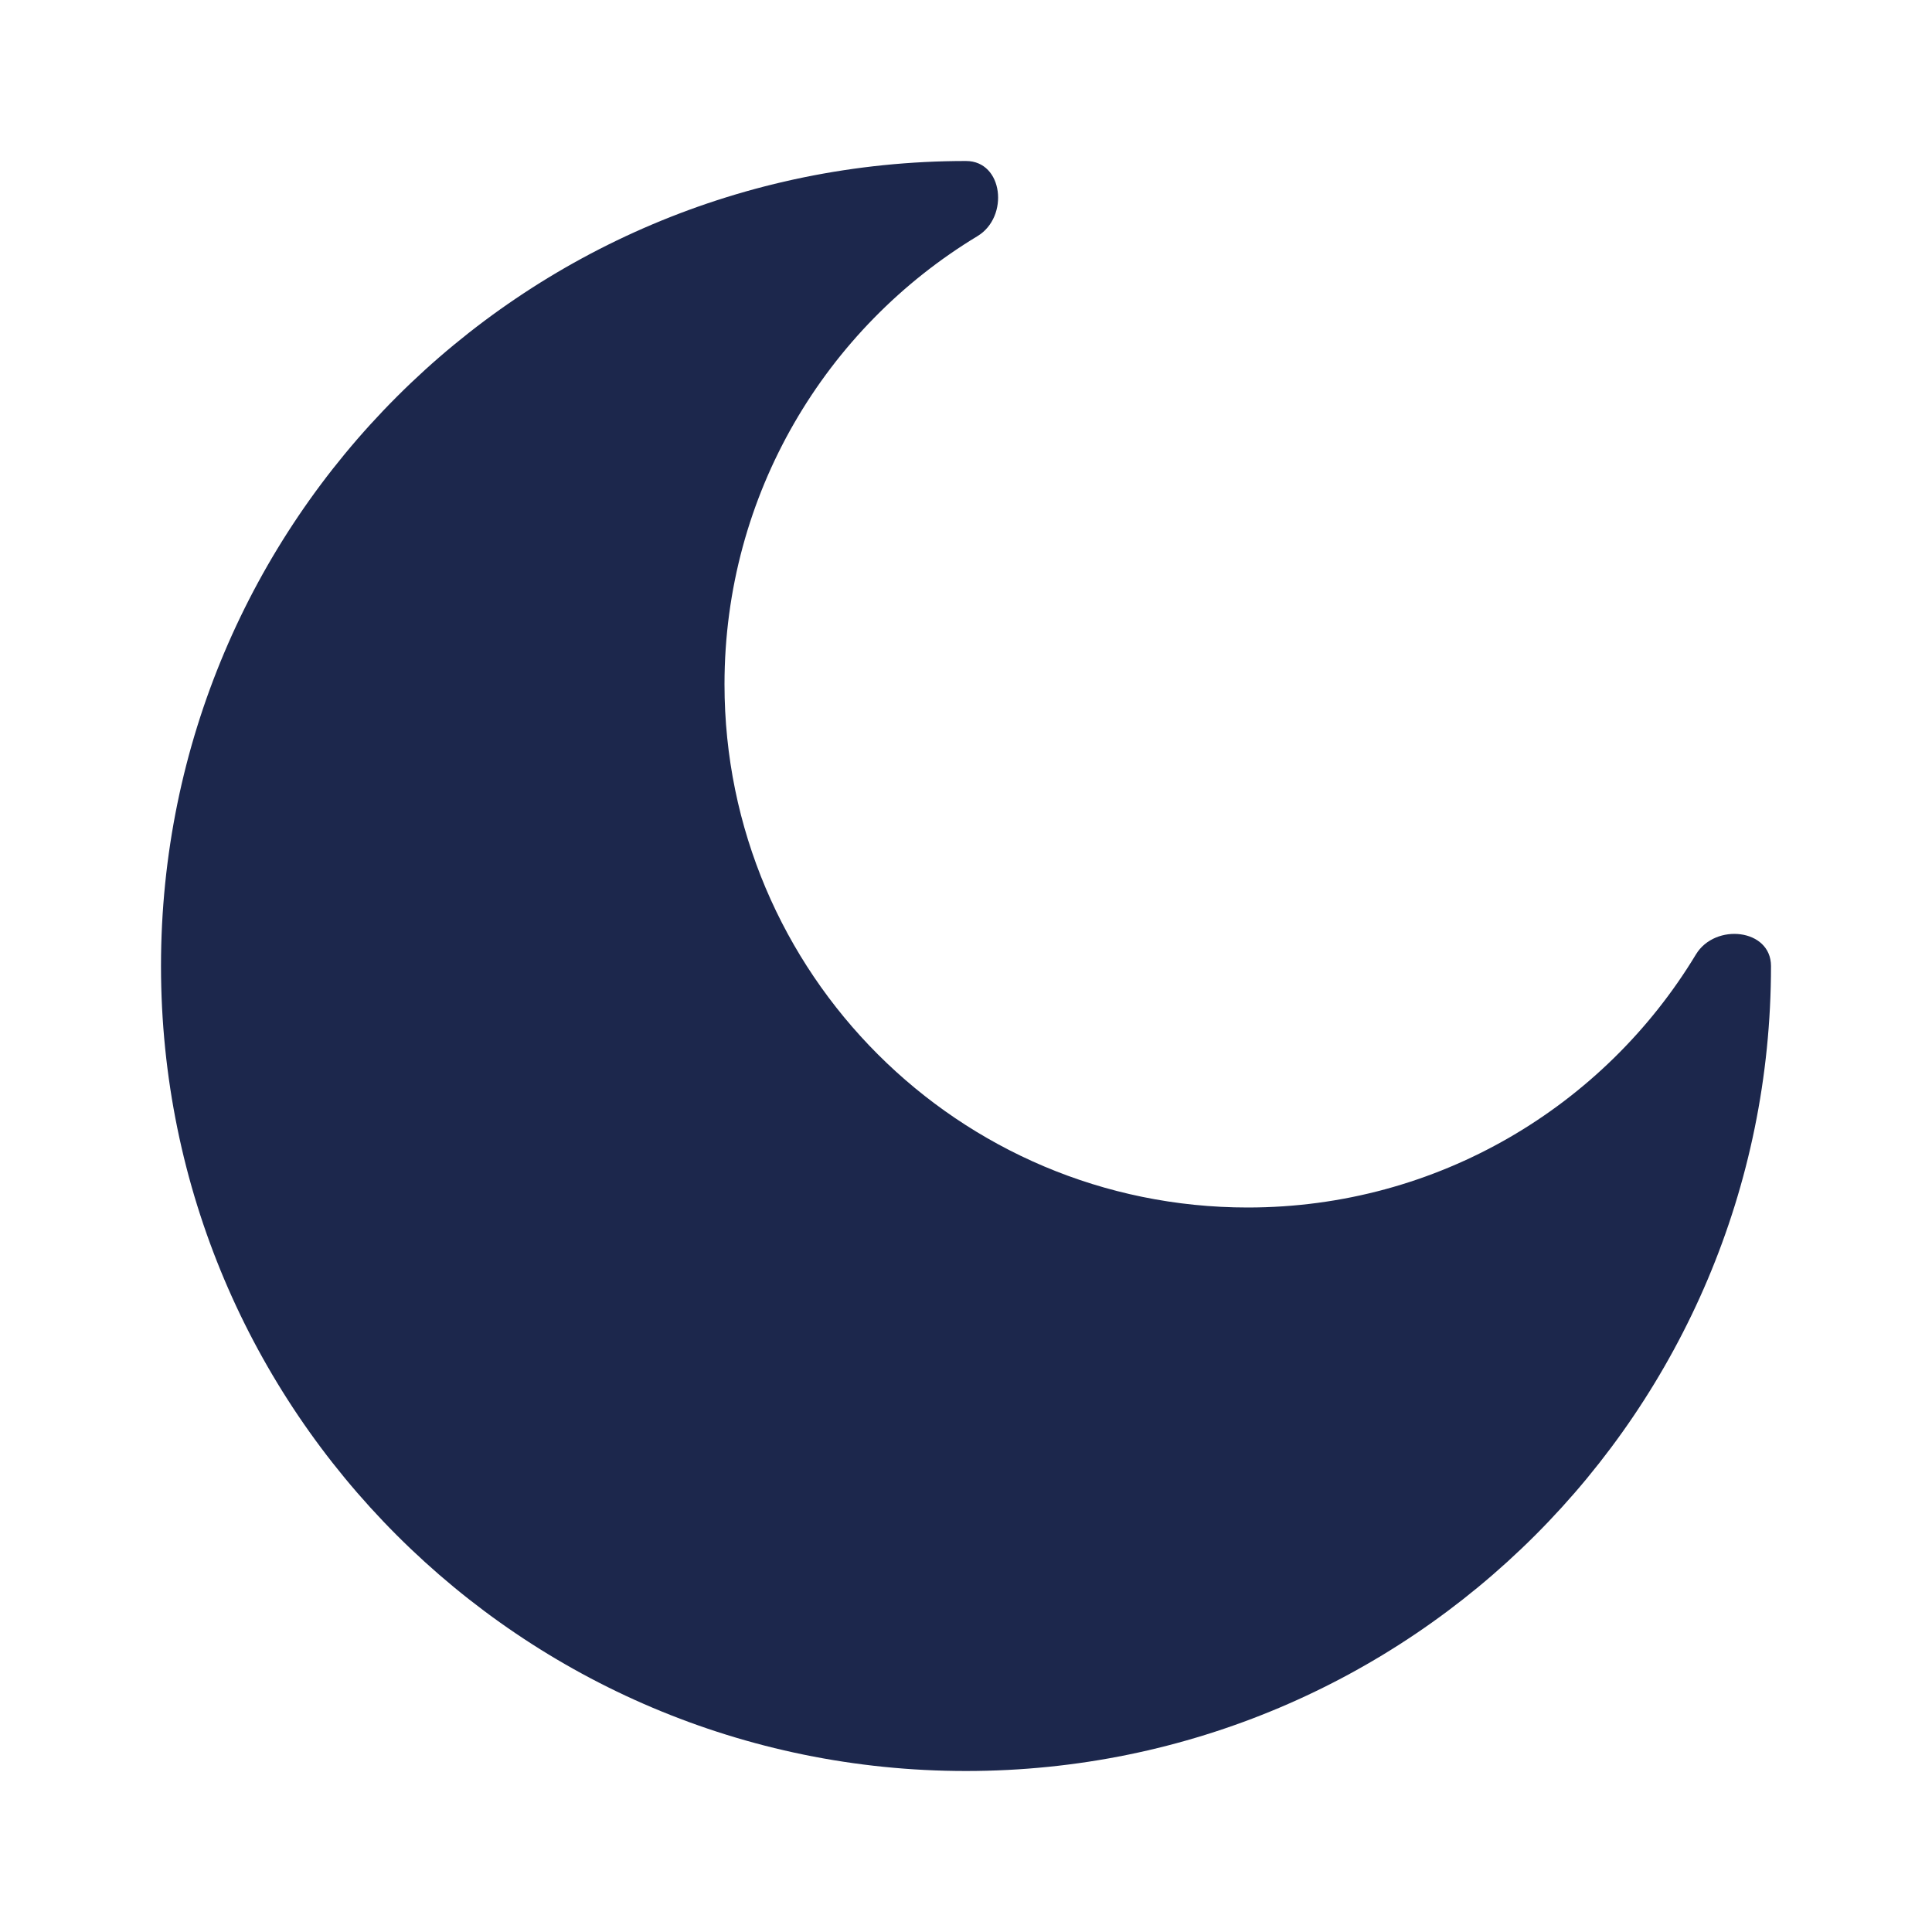
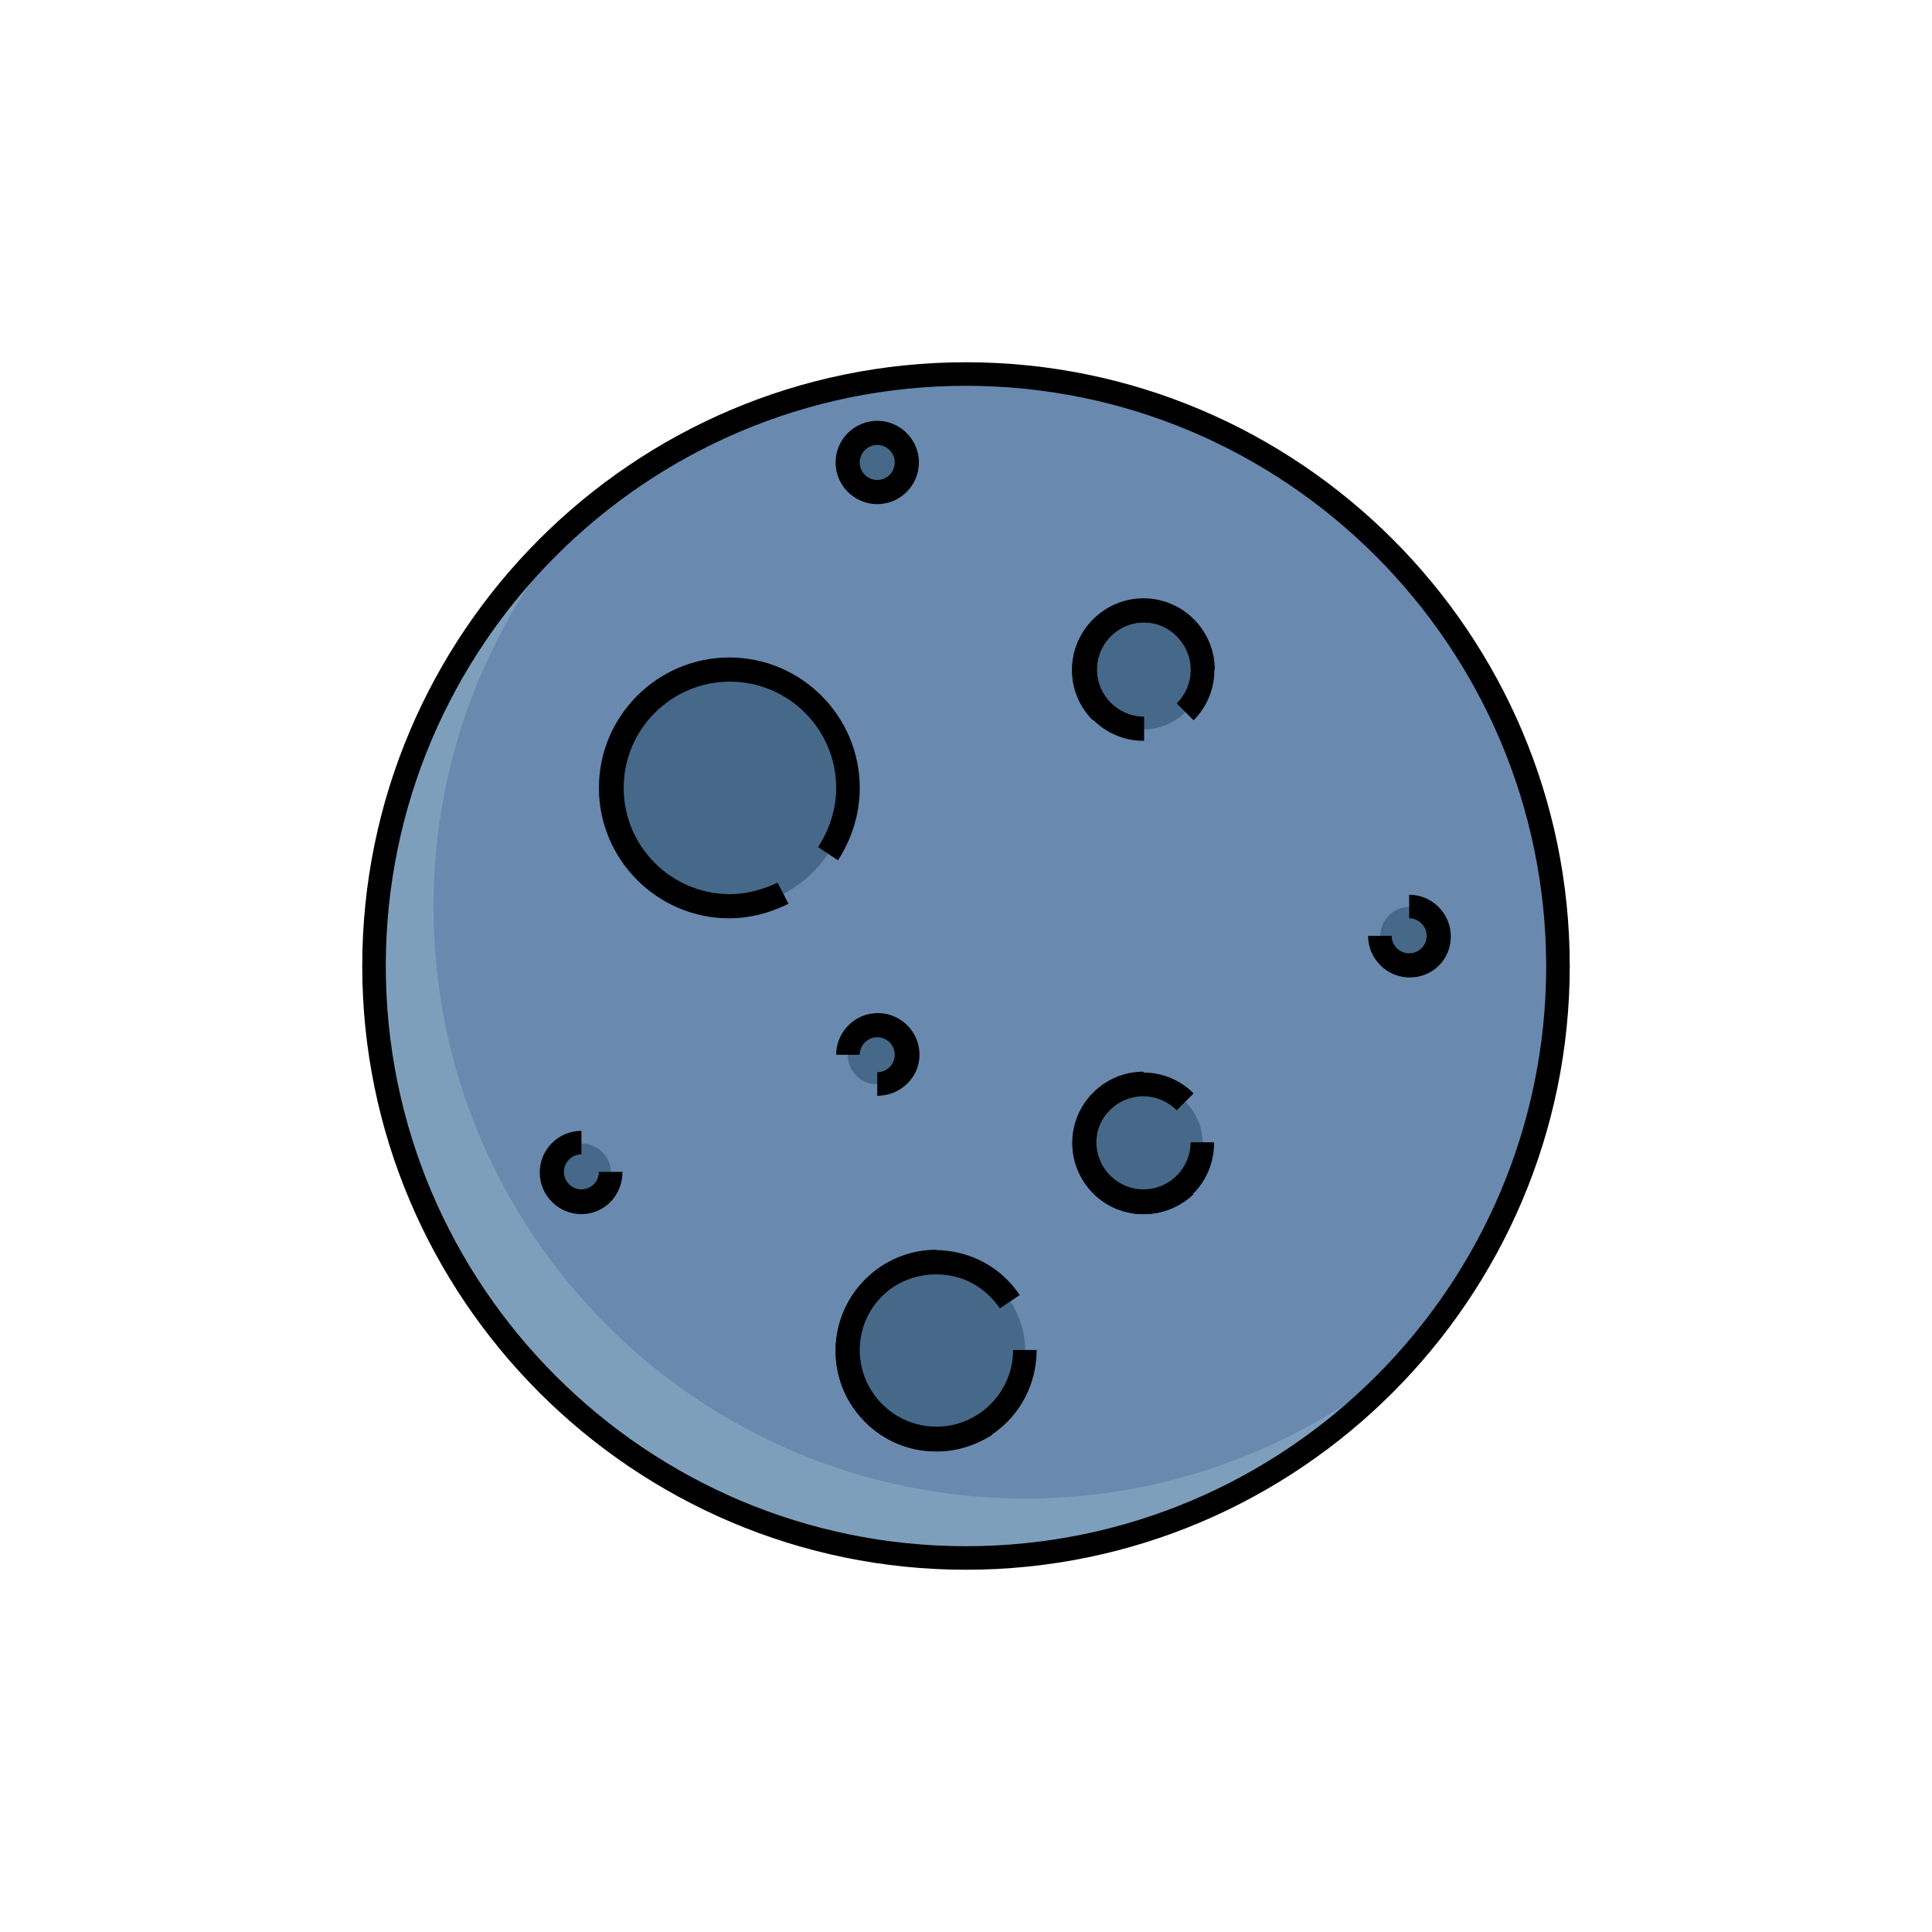
- <svg xmlns="http://www.w3.org/2000/svg" width="800px" height="800px" viewBox="0 0 24 24" fill="none">
-   <path d="M12 22C17.523 22 22 17.523 22 12C22 11.537 21.306 11.461 21.067 11.857C19.929 13.741 17.861 15 15.5 15C11.91 15 9 12.09 9 8.5C9 6.138 10.259 4.071 12.143 2.933C12.539 2.693 12.463 2 12 2C6.477 2 2 6.477 2 12C2 17.523 6.477 22 12 22Z" fill="#1C274C" />
+ <svg xmlns="http://www.w3.org/2000/svg" enable-background="new 0 0 320 320" id="Layer_1" version="1.1" viewBox="0 0 320 320" xml:space="preserve">
+   <g>
+     <g>
+       <circle cx="160" cy="160" fill="#6989AF" r="98" />
+     </g>
+     <g>
+       <circle cx="120.8" cy="130.6" fill="#466889" r="19.6" />
+     </g>
+     <g>
+       <path d="M169.8,248.2c-54.1,0-98-43.9-98-98c0-24.6,9.1-47,24-64.2C75.1,104,62,130.4,62,160c0,54.1,43.9,98,98,98    c29.6,0,56-13.1,74-33.8C216.8,239.1,194.4,248.2,169.8,248.2z" fill="#7E9FBC" />
+     </g>
+     <g>
+       <path d="M160,260c-55.1,0-100-44.9-100-100c0-55.1,44.8-100,100-100c55.1,0,100,44.8,100,100C260,215.1,215.1,260,160,260z     M160,63.9c-53,0-96.1,43.1-96.1,96.1c0,53,43.1,96.1,96.1,96.1c53,0,96.1-43.1,96.1-96.1C256,107,212.9,63.9,160,63.9z" />
+     </g>
+     <g>
+       <path d="M120.8,152.1c-11.9,0-21.6-9.7-21.6-21.6s9.7-21.6,21.6-21.6s21.6,9.7,21.6,21.6c0,4.3-1.3,8.4-3.6,12l-3.3-2.2    c1.9-2.9,3-6.3,3-9.8c0-9.7-7.9-17.6-17.6-17.6s-17.6,7.9-17.6,17.6s7.9,17.6,17.6,17.6c2.7,0,5.3-0.7,7.9-1.9l1.8,3.5    C127.3,151.3,124.1,152.1,120.8,152.1z" />
+     </g>
+     <g>
+       <circle cx="189.4" cy="111" fill="#466889" r="9.8" />
+     </g>
+     <g>
+       <path d="M189.4,122.7c-6.5,0-11.8-5.3-11.8-11.8s5.3-11.8,11.8-11.8s11.8,5.3,11.8,11.8h-3.9c0-4.3-3.5-7.8-7.8-7.8    c-4.3,0-7.8,3.5-7.8,7.8s3.5,7.8,7.8,7.8V122.7z" />
+     </g>
+     <g>
+       <path d="M197.7,119.3l-2.8-2.8c3.1-3.1,3.1-8,0-11.1c-3-3.1-8-3.1-11.1,0c-3.1,3.1-3.1,8,0,11.1l-2.8,2.8c-4.6-4.6-4.6-12,0-16.6    c4.6-4.6,12-4.6,16.6,0C202.3,107.2,202.3,114.7,197.7,119.3z" />
+     </g>
+     <g>
+       <circle cx="189.4" cy="189.4" fill="#466889" r="9.8" />
+     </g>
+     <g>
+       <path d="M189.4,201.1c-6.5,0-11.8-5.3-11.8-11.8c0-6.5,5.3-11.8,11.8-11.8v3.9c-4.3,0-7.8,3.5-7.8,7.8s3.5,7.8,7.8,7.8    c4.3,0,7.8-3.5,7.8-7.8h3.9C201.1,195.9,195.9,201.1,189.4,201.1z" />
+     </g>
+     <g>
+       <path d="M189.4,201.1c-3,0-6-1.1-8.3-3.4c-4.6-4.6-4.6-12.1,0-16.6c4.6-4.6,12-4.6,16.6,0l-2.8,2.8c-3.1-3.1-8-3.1-11.1,0    c-3.1,3.1-3.1,8,0,11.1c3,3.1,8,3.1,11.1,0l2.8,2.8C195.4,200,192.4,201.1,189.4,201.1z" />
+     </g>
+     <g>
+       <circle cx="233.5" cy="155.1" fill="#466889" r="4.9" />
+     </g>
+     <g>
+       <path d="M233.5,161.9c-3.8,0-6.9-3.1-6.9-6.9h3.9c0,1.6,1.3,2.9,2.9,2.9s2.9-1.3,2.9-2.9c0-1.6-1.3-2.9-2.9-2.9v-3.9    c3.8,0,6.9,3.1,6.9,6.9S237.3,161.9,233.5,161.9z" />
+     </g>
+     <g>
+       <circle cx="145.3" cy="76.7" fill="#466889" r="4.9" />
+     </g>
+     <g>
+       <path d="M145.3,83.5c-3.8,0-6.9-3.1-6.9-6.9s3.1-6.9,6.9-6.9c3.8,0,6.9,3.1,6.9,6.9S149.1,83.5,145.3,83.5z M145.3,73.7    c-1.6,0-2.9,1.3-2.9,2.9c0,1.6,1.3,2.9,2.9,2.9c1.6,0,2.9-1.3,2.9-2.9C148.2,75,146.9,73.7,145.3,73.7z" />
+     </g>
+     <g>
+       <circle cx="145.3" cy="174.7" fill="#466889" r="4.9" />
+     </g>
+     <g>
+       <path d="M145.3,181.5v-3.9c1.6,0,2.9-1.3,2.9-2.9c0-1.6-1.3-2.9-2.9-2.9c-1.6,0-2.9,1.3-2.9,2.9h-3.9c0-3.8,3.1-6.9,6.9-6.9    c3.8,0,6.9,3.1,6.9,6.9S149.1,181.5,145.3,181.5z" />
+     </g>
+     <g>
+       <circle cx="96.3" cy="194.3" fill="#466889" r="4.9" />
+     </g>
+     <g>
+       <path d="M96.3,201.1c-3.8,0-6.9-3.1-6.9-6.9c0-3.8,3.1-6.9,6.9-6.9v3.9c-1.6,0-2.9,1.3-2.9,2.9c0,1.6,1.3,2.9,2.9,2.9    c1.6,0,2.9-1.3,2.9-2.9h3.9C103.1,198.1,100,201.1,96.3,201.1z" />
+     </g>
+     <g>
+       <circle cx="155.1" cy="223.7" fill="#466889" r="14.7" />
+     </g>
+     <g>
+       <path d="M155.1,240.4c-9.2,0-16.7-7.5-16.7-16.7c0-9.2,7.5-16.7,16.7-16.7v3.9c-7,0-12.7,5.7-12.7,12.7s5.7,12.7,12.7,12.7    s12.7-5.7,12.7-12.7h3.9C171.7,232.9,164.3,240.4,155.1,240.4z" />
+     </g>
+     <g>
+       <path d="M155.1,240.4c-1.1,0-2.2-0.1-3.3-0.3c-4.4-0.9-8.1-3.4-10.6-7.1c-5.1-7.6-3-18,4.6-23.1c3.7-2.5,8.1-3.4,12.5-2.5    c4.4,0.9,8.1,3.4,10.6,7.1l-3.3,2.2c-1.9-2.8-4.8-4.8-8.1-5.4c-3.3-0.6-6.7,0-9.6,1.9c-5.8,3.9-7.4,11.8-3.5,17.7    c1.9,2.8,4.8,4.8,8.1,5.4c3.3,0.7,6.7,0,9.6-1.9l2.2,3.3C161.5,239.4,158.4,240.4,155.1,240.4z" />
+     </g>
+   </g>
</svg>
